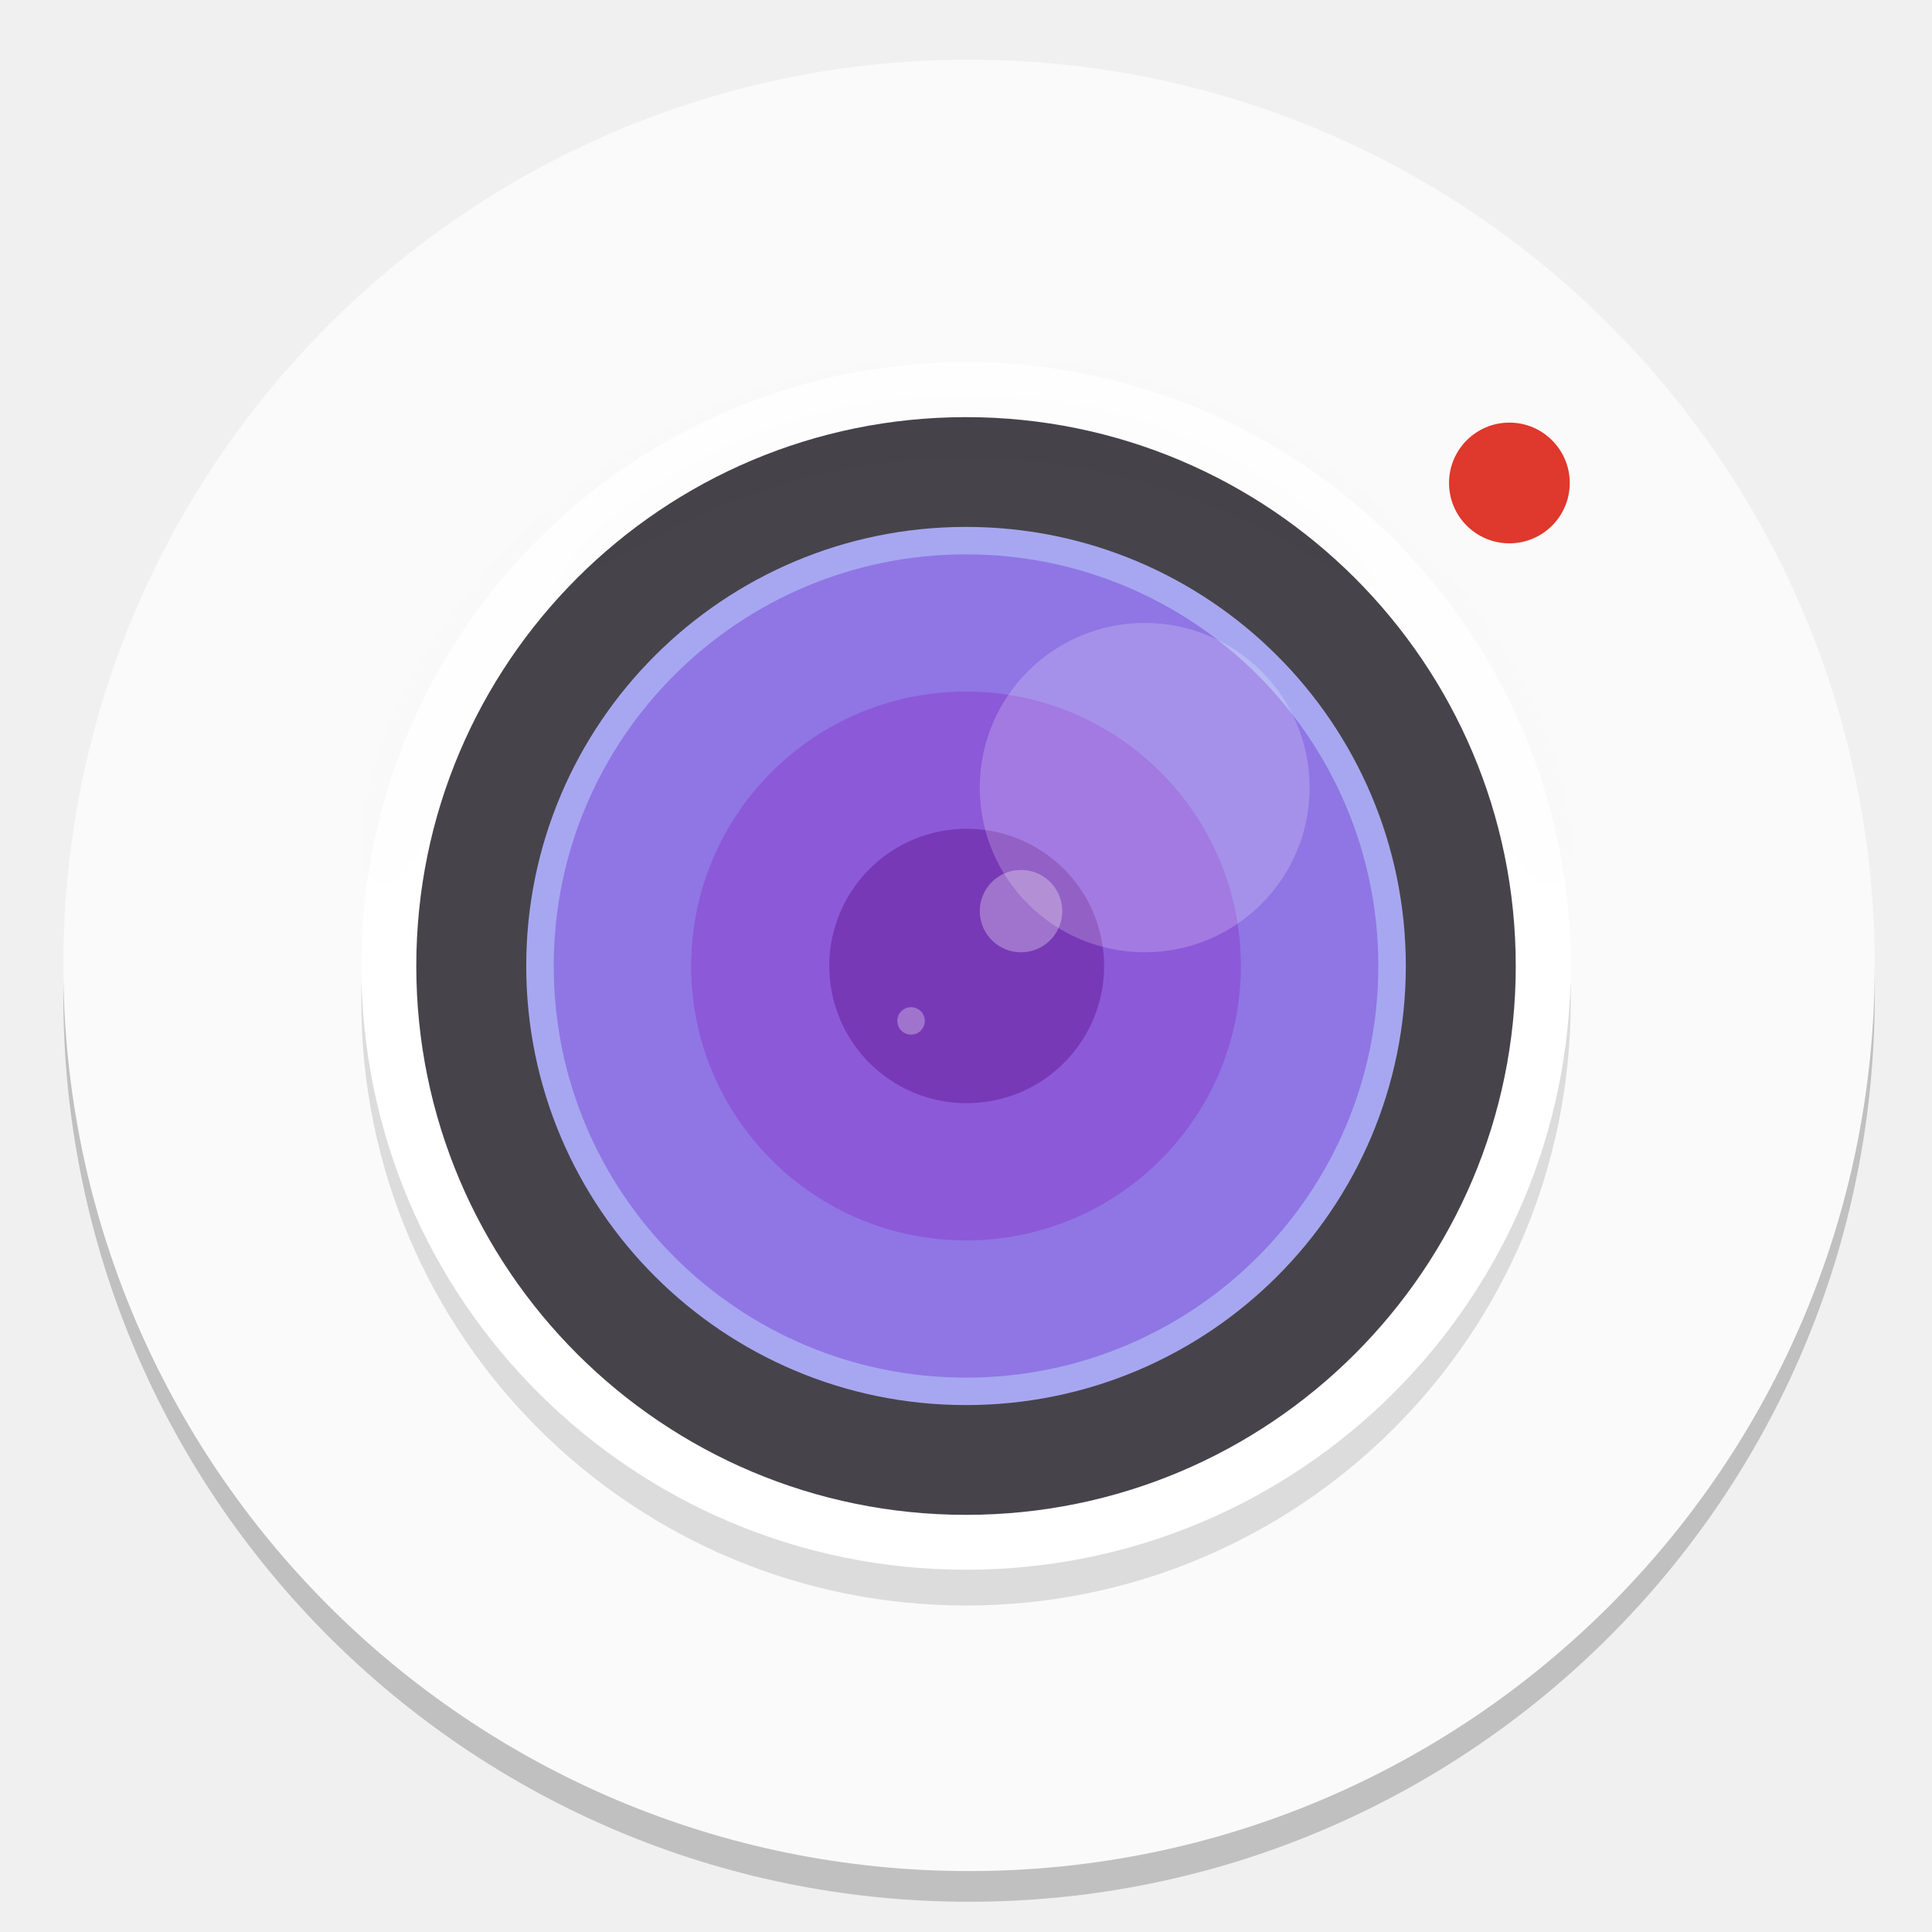
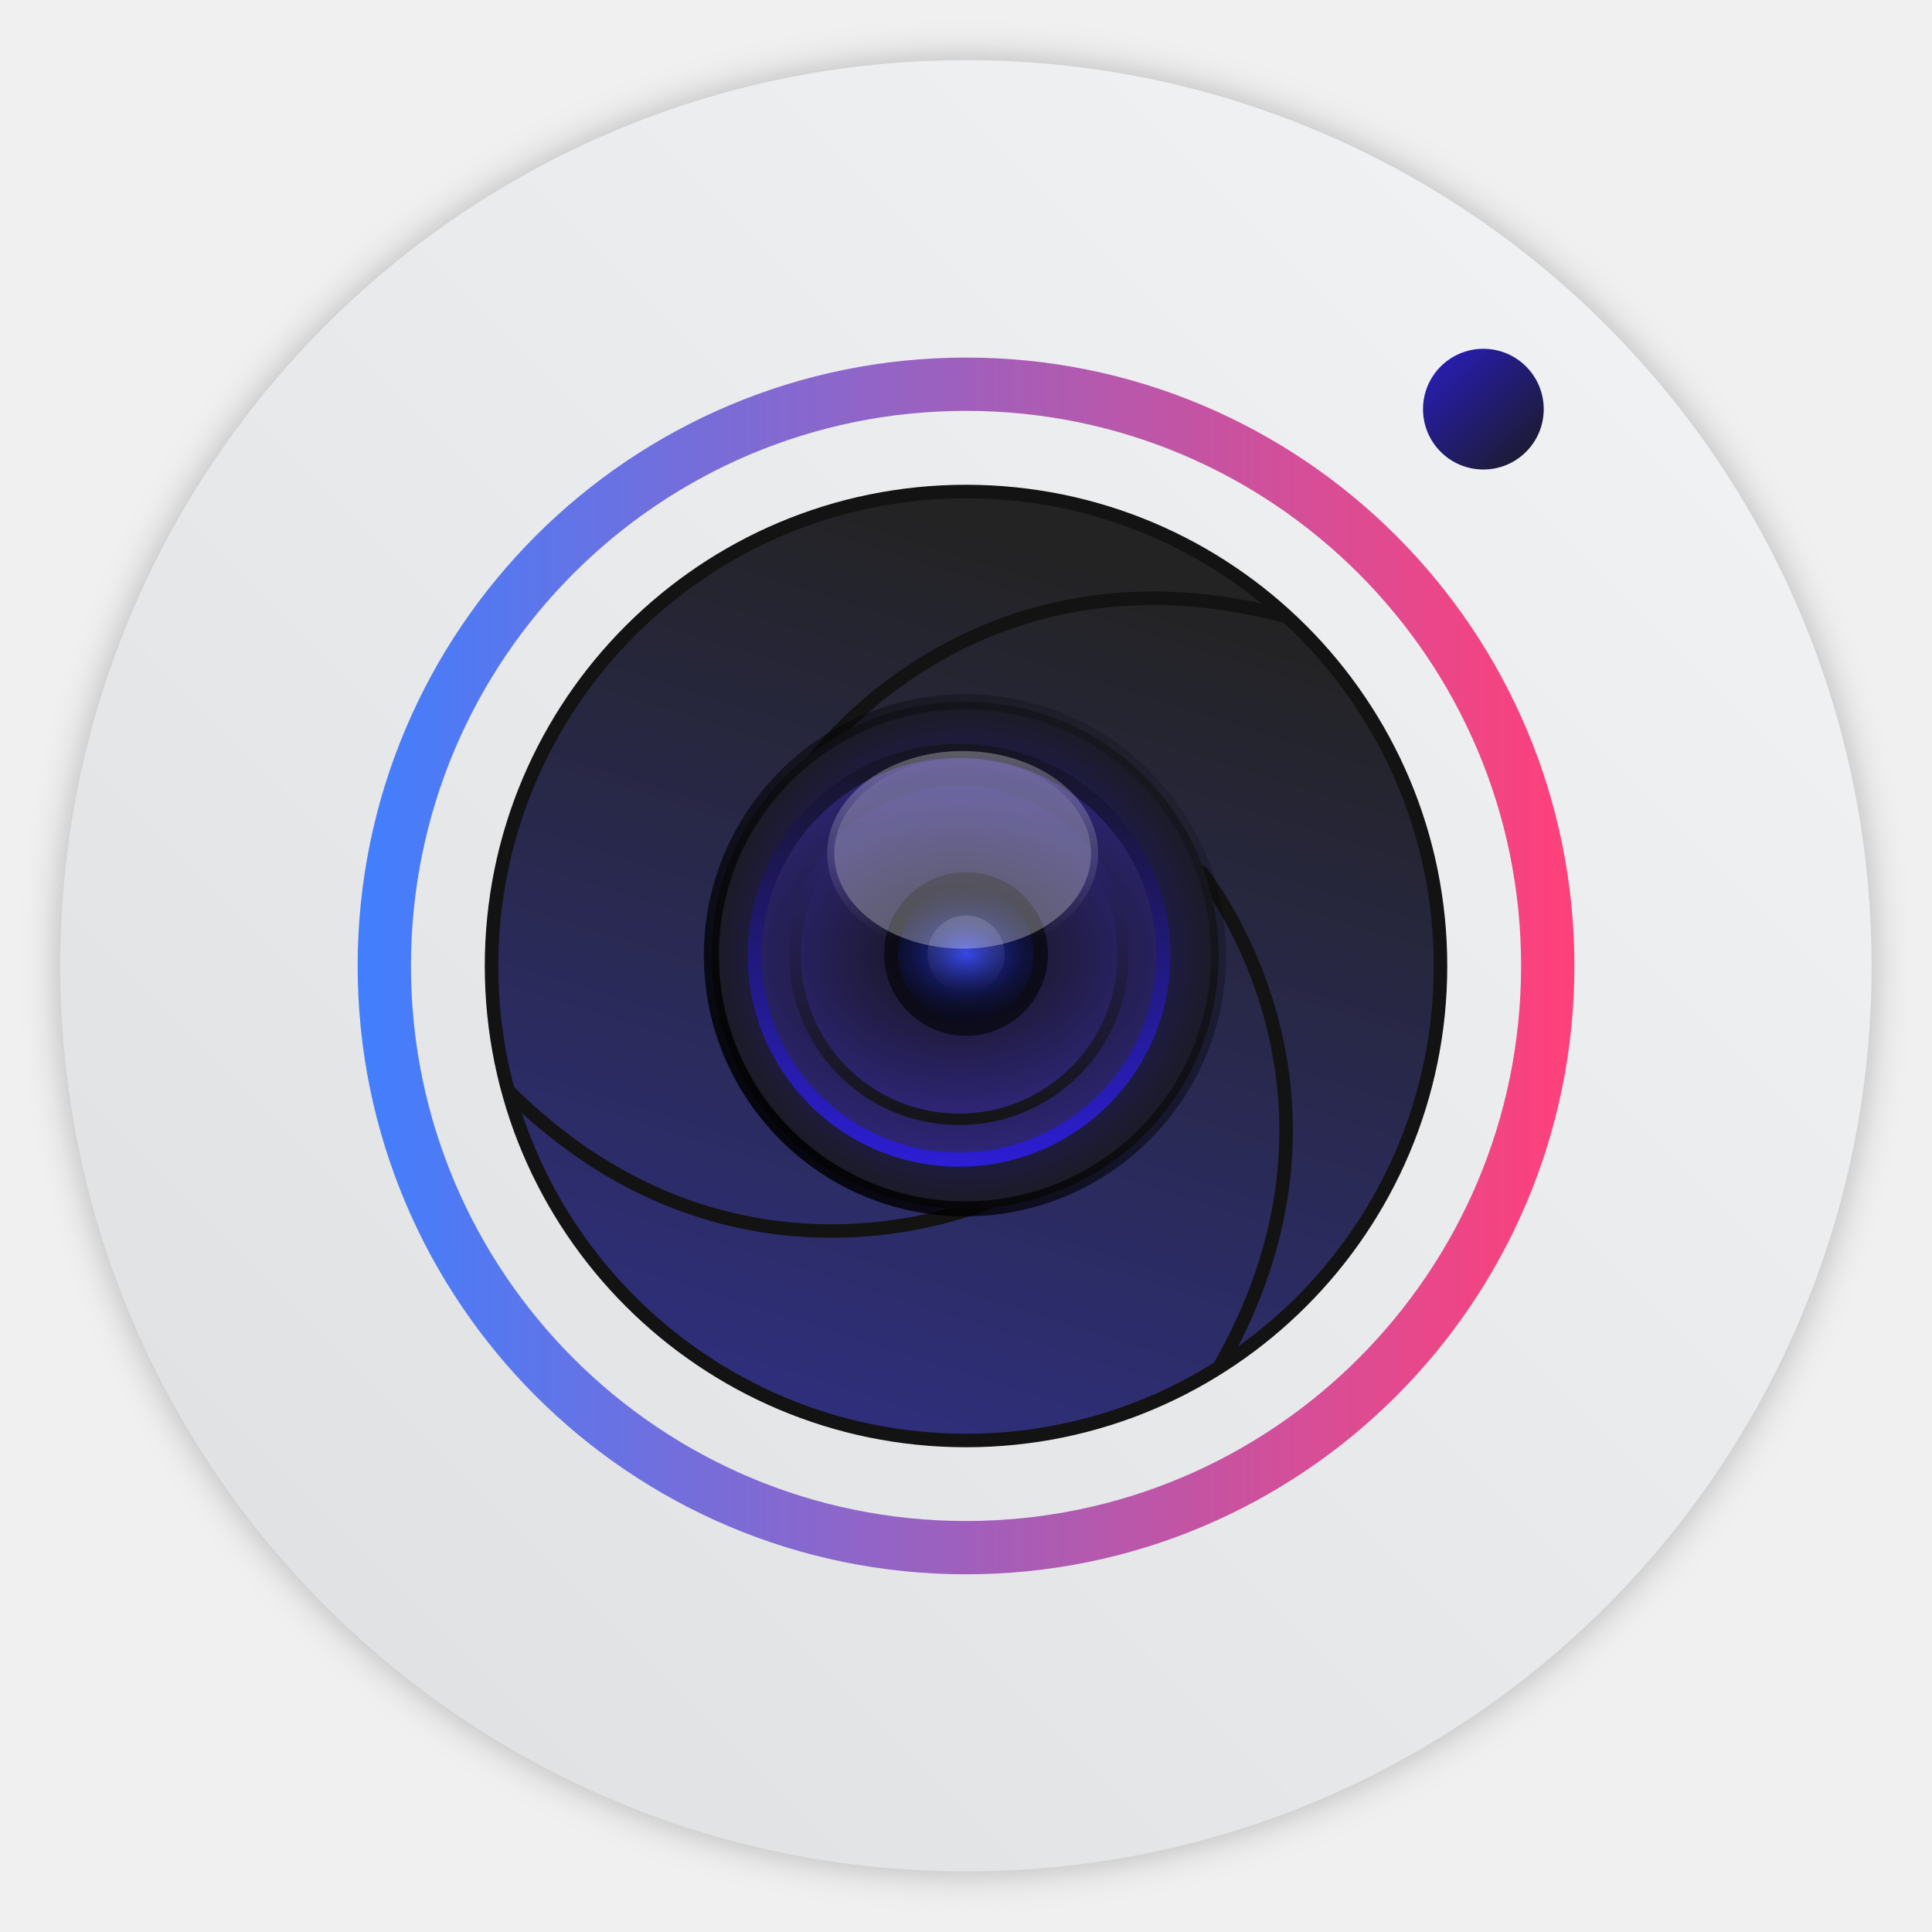
- <svg xmlns="http://www.w3.org/2000/svg" width="64" height="64" version="1.1" viewBox="0 0 16.933 16.933">
+ <svg xmlns="http://www.w3.org/2000/svg" xmlns:xlink="http://www.w3.org/1999/xlink" width="64" height="64" version="1.1" viewBox="0 0 16.933 16.933">
  <defs>
-     <radialGradient id="a" cx="-256" cy="-256.2" r="96" gradientTransform="matrix(0 -.83333 -.83333 0 -461.5 -57.334)" gradientUnits="userSpaceOnUse">
-       <stop stop-opacity="0" offset="0" />
-       <stop stop-opacity="0" offset=".899" />
-       <stop stop-opacity=".262" offset=".949" />
-       <stop offset="1" />
+     <linearGradient id="a-9" x1="23.487" x2="23.487" y1="15.18" y2="32.913" gradientTransform="matrix(.12676 0 0 .12676 -27.515 6.7925)" gradientUnits="userSpaceOnUse">
+       <stop stop-color="#141414" offset="0" />
+       <stop stop-color="#30277f" offset="1" />
+     </linearGradient>
+     <radialGradient id="c-7" cx="24.047" cy="23.949" r="2.987" gradientTransform="matrix(.2056 -3.7539e-8 2.8431e-8 .15571 -39.607 5.456)" gradientUnits="userSpaceOnUse">
+       <stop stop-color="#2839e6" offset="0" />
+       <stop stop-opacity="0" offset="1" />
    </radialGradient>
-     <filter id="c" x="-.084" y="-.084" width="1.168" height="1.168" color-interpolation-filters="sRGB">
-       <feGaussianBlur stdDeviation="6.16" />
+     <linearGradient id="d-6" x1="361.36" x2="361.36" y1="616.07" y2="722.79" gradientTransform="matrix(.0040372 0 0 .0040372 -25.925 7.1257)" gradientUnits="userSpaceOnUse">
+       <stop stop-color="#fff" offset="0" />
+       <stop stop-color="#fff" stop-opacity="0" offset="1" />
+     </linearGradient>
+     <radialGradient id="radialGradient123131" cx="-24.473" cy="9.835" r="1.141" gradientTransform="matrix(1.4202 0 0 1.0512 .054505 -1.1471)" gradientUnits="userSpaceOnUse" xlink:href="#a-9" />
+     <linearGradient id="linearGradient123141" x1="-24.485" x2="-24.485" y1="8.696" y2="9.751" gradientTransform="translate(-10.196 -.6431)" gradientUnits="userSpaceOnUse" xlink:href="#d-6" />
+     <linearGradient id="linearGradient123149" x1="-24.478" x2="-24.478" y1="11.104" y2="8.491" gradientTransform="translate(-10.229 -.6431)" gradientUnits="userSpaceOnUse">
+       <stop stop-color="#2d1edc" offset="0" />
+       <stop stop-color="#141414" offset="1" />
+     </linearGradient>
+     <radialGradient id="radialGradient123155" cx="-24.473" cy="9.835" r="1.141" gradientTransform="matrix(1.1403 0 0 .84405 -6.7958 .89063)" gradientUnits="userSpaceOnUse" xlink:href="#a-9" />
+     <linearGradient id="linearGradient123157" x1="-24.478" x2="-24.478" y1="11.104" y2="8.491" gradientTransform="matrix(.8029 0 0 .8029 -15.053 1.2953)" gradientUnits="userSpaceOnUse" xlink:href="#a-9" />
+     <radialGradient id="radialGradient123159" cx="-24.473" cy="9.835" r="1.521" gradientTransform="matrix(.93082 0 0 .93082 -11.889 .037279)" gradientUnits="userSpaceOnUse">
+       <stop stop-color="#291dc0" offset="0" />
+       <stop stop-color="#1b1b23" offset="1" />
+     </radialGradient>
+     <linearGradient id="linearGradient123161" x1="361.36" x2="361.36" y1="616.07" y2="722.79" gradientTransform="matrix(.0040372 0 0 .0040372 -36.122 6.4826)" gradientUnits="userSpaceOnUse" xlink:href="#d-6" />
+     <linearGradient id="linearGradient123197" x1="-36.117" x2="-33.22" y1="10.638" y2="7.74" gradientUnits="userSpaceOnUse">
+       <stop offset="0" />
+       <stop stop-opacity="0" offset="1" />
+     </linearGradient>
+     <linearGradient id="linearGradient952" x1="-20.384" x2="-23.272" y1="6.133" y2="15.312" gradientUnits="userSpaceOnUse">
+       <stop stop-color="#232323" offset="0" />
+       <stop stop-color="#323296" offset=".95" />
+       <stop stop-color="#232323" offset="1" />
+     </linearGradient>
+     <linearGradient id="linearGradient1000" x1="-25.122" x2="-15.582" y1="9.342" y2="9.342" gradientUnits="userSpaceOnUse">
+       <stop stop-color="#407fff" offset="0" />
+       <stop stop-color="#ff407a" offset="1" />
+     </linearGradient>
+     <linearGradient id="linearGradient1233" x1="12.777" x2="13.763" y1="2.832" y2="3.855" gradientTransform="translate(-.287 .25112)" gradientUnits="userSpaceOnUse" xlink:href="#radialGradient123159" />
+     <filter id="filter11290" x="-.024" y="-.024" width="1.048" height="1.048" color-interpolation-filters="sRGB">
+       <feGaussianBlur stdDeviation="0.159" />
    </filter>
+     <linearGradient id="linearGradient1005" x1=".739" x2="16.388" y1="16.296" y2=".647" gradientTransform="translate(-.034965 .00655)" gradientUnits="userSpaceOnUse">
+       <stop stop-color="#dddfe1" offset="0" />
+       <stop stop-color="#f3f4f6" offset="1" />
+     </linearGradient>
+     <radialGradient id="radialGradient990" cx="-24.473" cy="9.835" r="1.521" gradientTransform="matrix(.93082 0 0 .93082 -11.889 .037279)" gradientUnits="userSpaceOnUse" xlink:href="#radialGradient123159" />
  </defs>
-   <circle cx="8.493" cy="8.73" r="7.938" opacity=".2" stroke-width=".14" />
-   <circle cx="8.493" cy="8.461" r="7.938" fill="#fafafa" stroke-width=".14" />
-   <ellipse transform="matrix(0 -.060131 -.060227 0 23.403 -.43299)" cx="-156" cy="248" r="88" color="#000000" filter="url(#c)" stroke-width="1.101" />
-   <g transform="matrix(.060227 0 0 .060131 23.403 -.60047)" enable-background="new" fill="#646464" opacity=".2" stroke-width="1.101">
-     <circle transform="matrix(0,-1,-1,0,0,0)" cx="-156" cy="248" r="88" color="#000000" enable-background="accumulate" />
-     <circle transform="matrix(0,-1,-1,0,0,0)" cx="-157" cy="248" r="80" color="#000000" enable-background="accumulate" />
-     <circle transform="matrix(0,-1,-1,0,0,0)" cx="-156" cy="248" r="80" color="#000000" enable-background="accumulate" />
-     <path d="m-248 75.999a80 80 0 0 0-79.999 80.001 80 80 0 0 0 79.999 80.001 80 80 0 0 0 80.001-80.001 80 80 0 0 0-80.001-80.001zm0 28.623a51.378 51.378 0 0 1 51.378 51.378 51.378 51.378 0 0 1-51.378 51.378 51.378 51.378 0 0 1-51.378-51.378 51.378 51.378 0 0 1 51.378-51.378z" color="#000000" enable-background="accumulate" opacity=".1" />
-     <circle transform="matrix(0,-1,-1,0,0,0)" cx="-156" cy="248" r="64" color="#000000" enable-background="accumulate" />
-     <circle transform="matrix(0,-1,-1,0,0,0)" cx="-156" cy="248" r="60" color="#000000" enable-background="accumulate" />
-     <circle transform="matrix(0,-1,-1,0,0,0)" cx="-156" cy="248" r="40" color="#000000" enable-background="accumulate" />
-     <circle transform="matrix(-.13917 -.99027 -.99027 .13917 0 0)" cx="-119.98" cy="267.2" r="20" color="#000000" enable-background="accumulate" />
-     <circle transform="rotate(-8)" cx="-258.26" cy="113.16" r="6" color="#000000" enable-background="accumulate" opacity=".3" />
-     <circle transform="rotate(-8)" cx="-276.33" cy="126.78" r="2" color="#000000" enable-background="accumulate" opacity=".3" />
-     <circle cx="-222" cy="130" r="24" color="#000000" enable-background="accumulate" opacity=".2" />
-     <path d="m-248 68a88 88 0 0 0-88 88 88 88 0 0 0 0.041 0.83 88 88 0 0 1 87.959-86.83 88 88 0 0 1 87.959 87.17 88 88 0 0 0 0.041-1.17 88 88 0 0 0-88-88z" color="#000000" enable-background="accumulate" opacity=".4" />
-   </g>
-   <g transform="matrix(.060227 0 0 .060131 23.403 -.914)" enable-background="new" stroke-width="1.101">
-     <circle transform="matrix(0,-1,-1,0,0,0)" cx="-156" cy="248" r="88" color="#000000" enable-background="accumulate" fill="#fff" />
-     <circle transform="matrix(0,-1,-1,0,0,0)" cx="-157" cy="248" r="80" color="#000000" enable-background="accumulate" fill="#fff" />
-     <circle transform="matrix(0,-1,-1,0,0,0)" cx="-156" cy="248" r="80" color="#000000" enable-background="accumulate" fill="#46444a" />
-     <path d="m-248 75.999a80 80 0 0 0-79.999 80.001 80 80 0 0 0 79.999 80.001 80 80 0 0 0 80.001-80.001 80 80 0 0 0-80.001-80.001zm0 28.623a51.378 51.378 0 0 1 51.378 51.378 51.378 51.378 0 0 1-51.378 51.378 51.378 51.378 0 0 1-51.378-51.378 51.378 51.378 0 0 1 51.378-51.378z" color="#000000" enable-background="accumulate" fill="url(#a)" fill-opacity="0" opacity=".1" />
-     <circle transform="matrix(0,-1,-1,0,0,0)" cx="-156" cy="248" r="64" color="#000000" enable-background="accumulate" fill="#a7a7f1" />
-     <circle transform="matrix(0,-1,-1,0,0,0)" cx="-156" cy="248" r="60" color="#000000" enable-background="accumulate" fill="#8f76e4" />
-     <circle transform="matrix(0,-1,-1,0,0,0)" cx="-156" cy="248" r="40" color="#000000" enable-background="accumulate" fill="#8c59d9" />
-     <circle transform="matrix(-.13917 -.99027 -.99027 .13917 0 0)" cx="-119.98" cy="267.2" r="20" color="#000000" enable-background="accumulate" fill="#7839b7" />
-     <g fill="#fff">
-       <circle transform="rotate(-8)" cx="-258.26" cy="113.16" r="6" color="#000000" enable-background="accumulate" opacity=".3" />
-       <circle transform="rotate(-8)" cx="-276.33" cy="126.78" r="2" color="#000000" enable-background="accumulate" opacity=".3" />
-       <circle cx="-222" cy="130" r="24" color="#000000" enable-background="accumulate" opacity=".2" />
-       <path d="m-248 68a88 88 0 0 0-88 88 88 88 0 0 0 0.041 0.83 88 88 0 0 1 87.959-86.83 88 88 0 0 1 87.959 87.17 88 88 0 0 0 0.041-1.17 88 88 0 0 0-88-88z" color="#000000" enable-background="accumulate" opacity=".4" />
+   <circle cx="8.466" cy="8.466" r="7.938" filter="url(#filter11290)" opacity=".25" stroke-width=".14" />
+   <path d="m16.404 8.466c0 0.952-0.167 1.864-0.475 2.709-0.214 0.588-0.494 1.143-0.834 1.657-0.142 0.216-0.295 0.425-0.457 0.625-0.52 0.642-1.137 1.201-1.831 1.654-0.255 0.167-0.521 0.32-0.795 0.457-1.067 0.534-2.271 0.834-3.546 0.834s-2.479-0.3-3.546-0.834c-0.275-0.137-0.54-0.29-0.796-0.457-0.702-0.46-1.327-1.027-1.851-1.68-0.163-0.202-0.315-0.413-0.457-0.631-0.33-0.505-0.604-1.051-0.814-1.627-0.307-0.845-0.474-1.757-0.474-2.708 0-4.384 3.554-7.938 7.938-7.938 2.2 0 4.192 0.895 5.63 2.342 0.414 0.417 0.783 0.879 1.096 1.379 0.296 0.471 0.544 0.976 0.737 1.507 0.307 0.846 0.475 1.758 0.475 2.709z" fill="url(#linearGradient1005)" stroke-width=".031" />
+   <circle cx="-330.35" cy="-328.38" r="0" fill="#5e4aa6" stroke-width=".265" />
+   <g transform="matrix(1.1176 0 0 1.1176 31.183 -2.0272)">
+     <circle cx="-20.326" cy="9.389" r="4.562" fill="none" stroke="url(#linearGradient1000)" stroke-dashoffset=".421" stroke-width=".418" />
+     <g transform="translate(1.442 .17857)">
+       <circle cx="-21.768" cy="9.211" r="3.721" fill="url(#linearGradient952)" stroke="#131313" stroke-dashoffset=".421" stroke-linecap="round" stroke-width=".106" />
+       <g fill="none" stroke="#131313" stroke-linecap="round" stroke-width=".106">
+         <path d="m-21.571 11.054s-1.985 0.909-3.768-0.846" />
+         <path d="m-19.926 8.473s1.392 1.683 0.158 3.858" />
+         <path d="m-22.976 7.613s1.265-1.78 3.686-1.152" />
+       </g>
+       <g transform="matrix(1.4044,0,0,1.4044,26.913,-3.7824)">
+         <circle cx="-34.669" cy="9.192" r="1.416" fill="url(#radialGradient990)" stroke="url(#linearGradient123197)" stroke-width=".084" />
+         <circle cx="-34.702" cy="9.192" r="1.141" fill="url(#radialGradient123131)" stroke="url(#linearGradient123149)" stroke-width=".079" />
+         <circle cx="-34.702" cy="9.192" r=".916" fill="url(#radialGradient123155)" stroke="url(#linearGradient123157)" stroke-width=".064" />
+         <circle cx="-34.663" cy="9.185" r=".457" fill-opacity=".588" stroke-width="1.625" />
+         <circle cx="-34.663" cy="9.185" r=".379" fill="url(#c-7)" stroke-width="2.02" />
+         <ellipse cx="-34.682" cy="8.623" rx=".717" ry=".532" fill="#fafafa" opacity=".3" stroke="url(#linearGradient123141)" stroke-width=".079" />
+         <circle cx="-34.663" cy="9.185" r=".215" fill="url(#linearGradient123161)" opacity=".15" stroke-width="1.373" />
+       </g>
    </g>
  </g>
-   <path transform="matrix(.060227 0 0 .060131 23.403 -.43299)" d="m-248 68a88 88 0 0 0-88 88 88 88 0 0 0 0.041 0.83 88 88 0 0 1 87.959-86.83 88 88 0 0 1 87.959 87.17 88 88 0 0 0 0.041-1.17 88 88 0 0 0-88-88z" color="#000000" filter="url(#c)" opacity=".06" stroke-width="1.101" />
-   <circle cx="-330.35" cy="-328.38" r="0" fill="#5e4aa6" stroke-width=".265" />
-   <circle cx="13.229" cy="4.233" r=".529" color="#000000" fill="#df382c" />
+   <circle cx="-306.67" cy="-329.97" r="0" fill="#5e4aa6" stroke-width=".265" />
+   <circle cx="13.001" cy="3.586" r=".529" color="#000000" fill="url(#linearGradient1233)" />
+   <g transform="translate(-4.619,-21.949)" fill="#5e4aa6" stroke-width=".265">
+     <circle cx="-330.35" cy="-328.38" r="0" />
+     <circle cx="-312.11" cy="-326.25" r="0" />
+     <circle cx="-306.02" cy="-333.07" r="0" />
+     <circle cx="-308.84" cy="-326.01" r="0" />
+   </g>
</svg>
